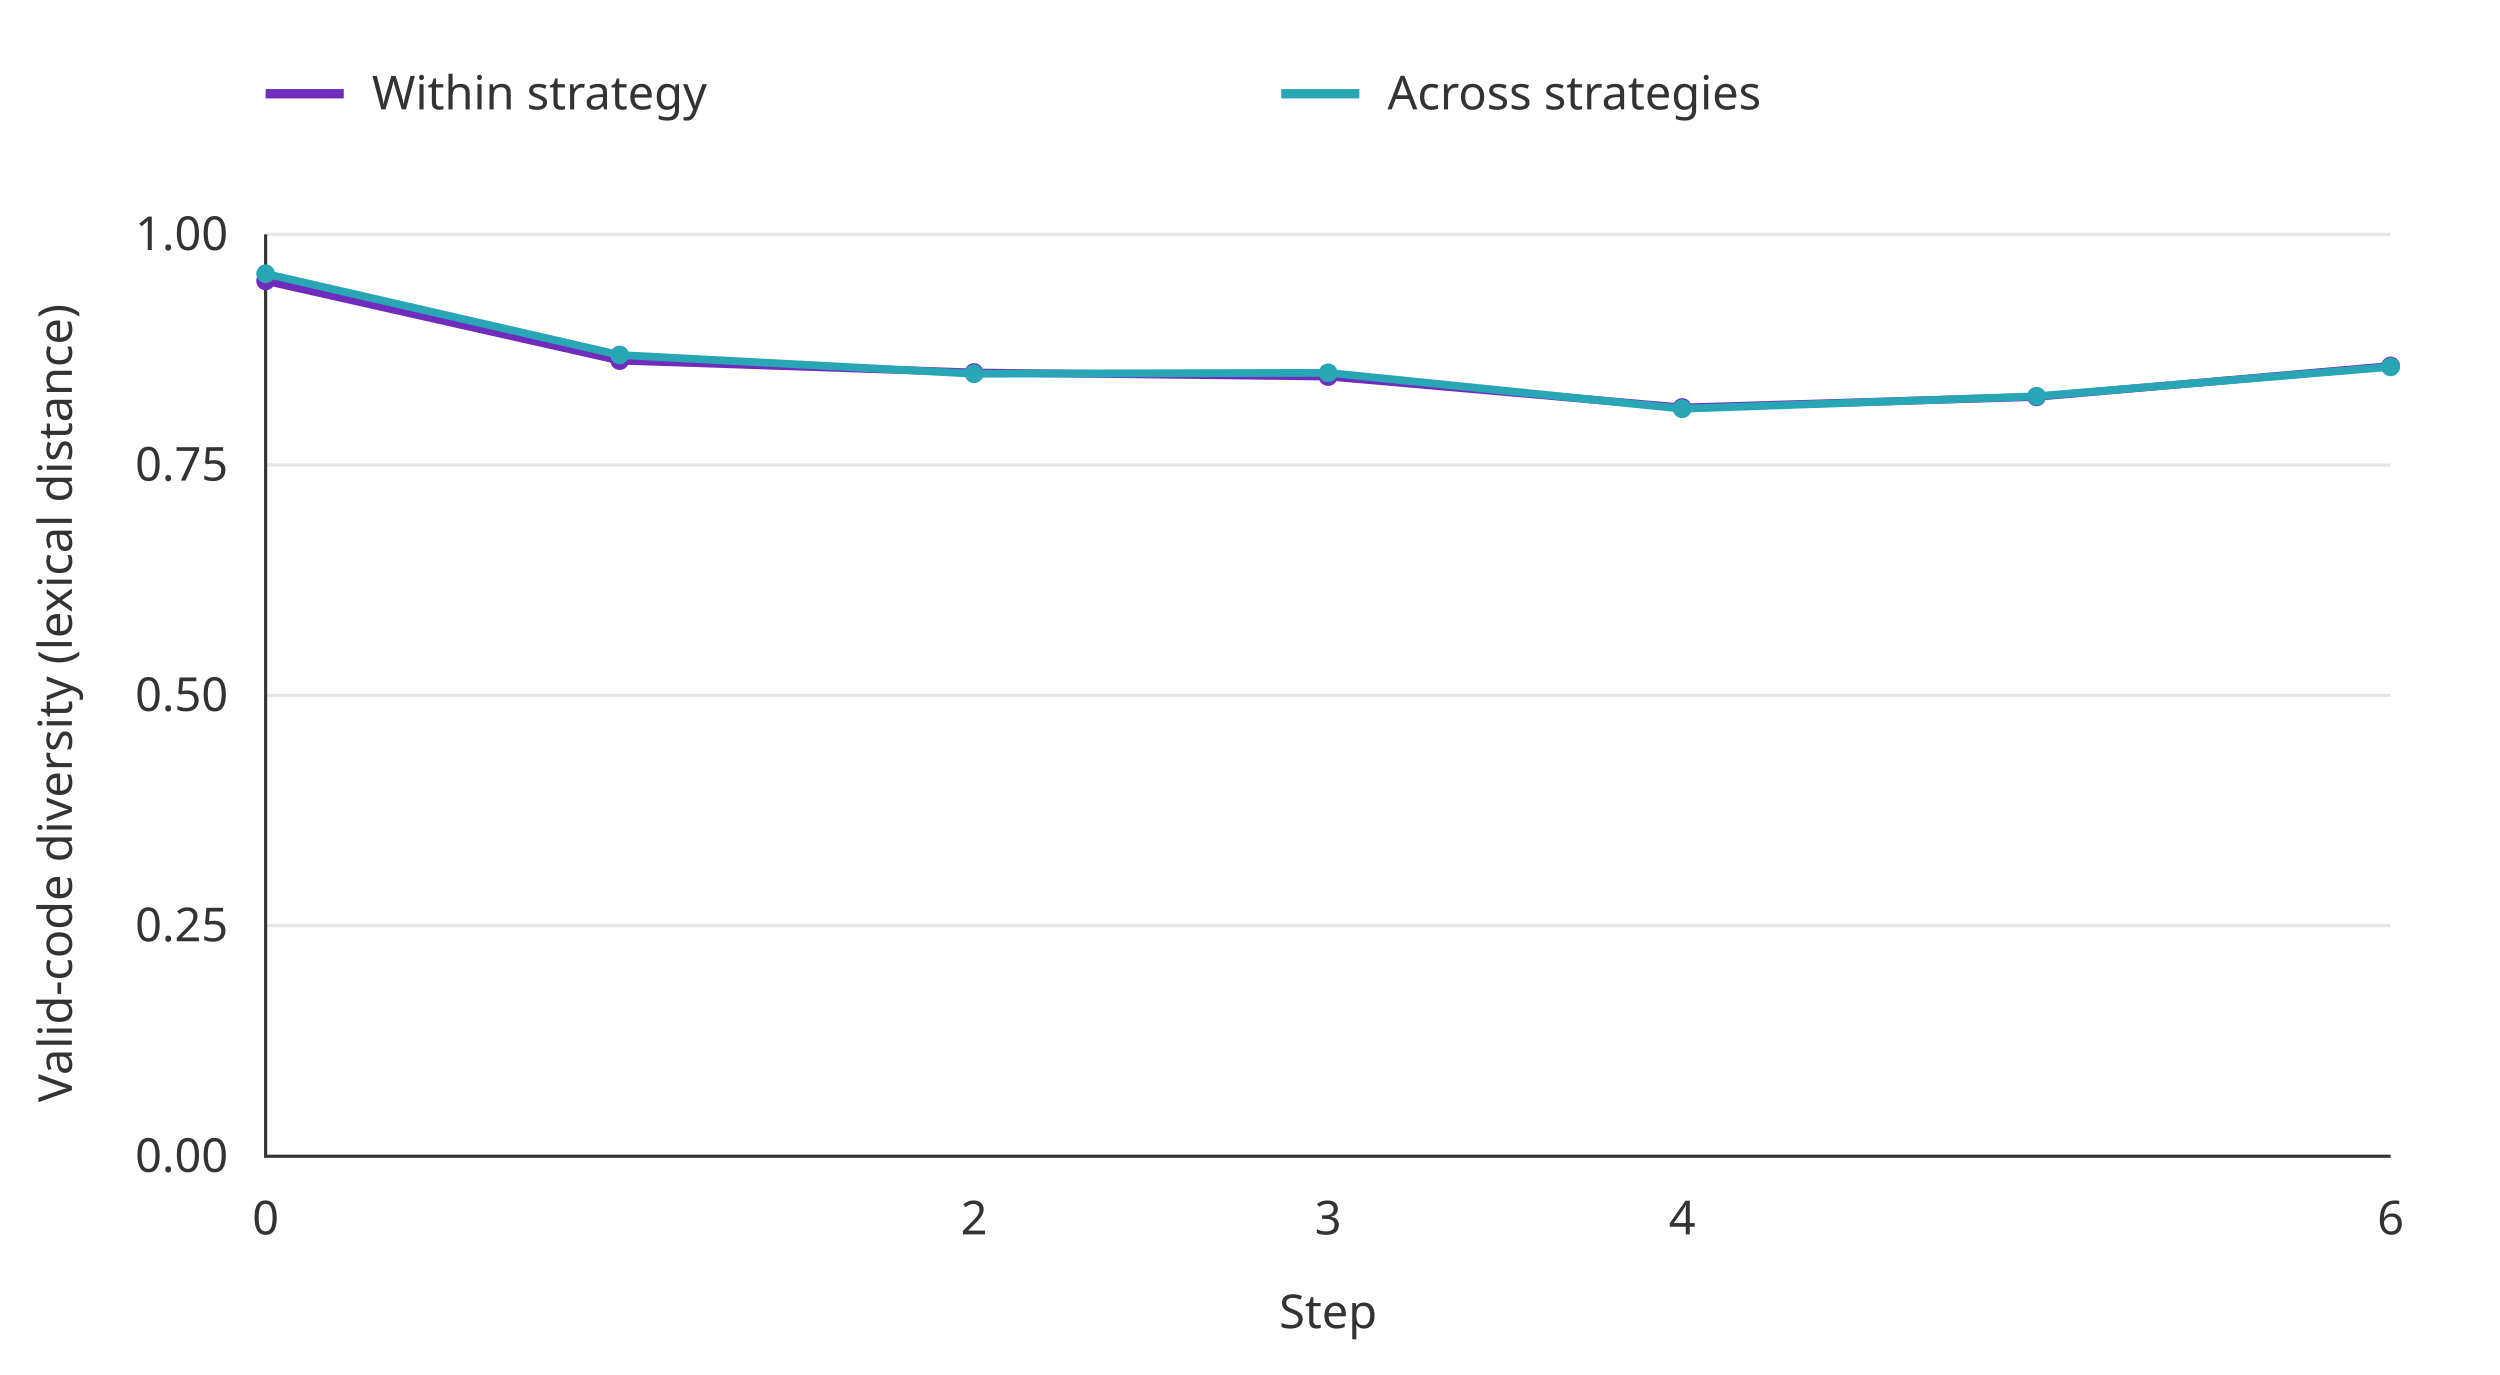
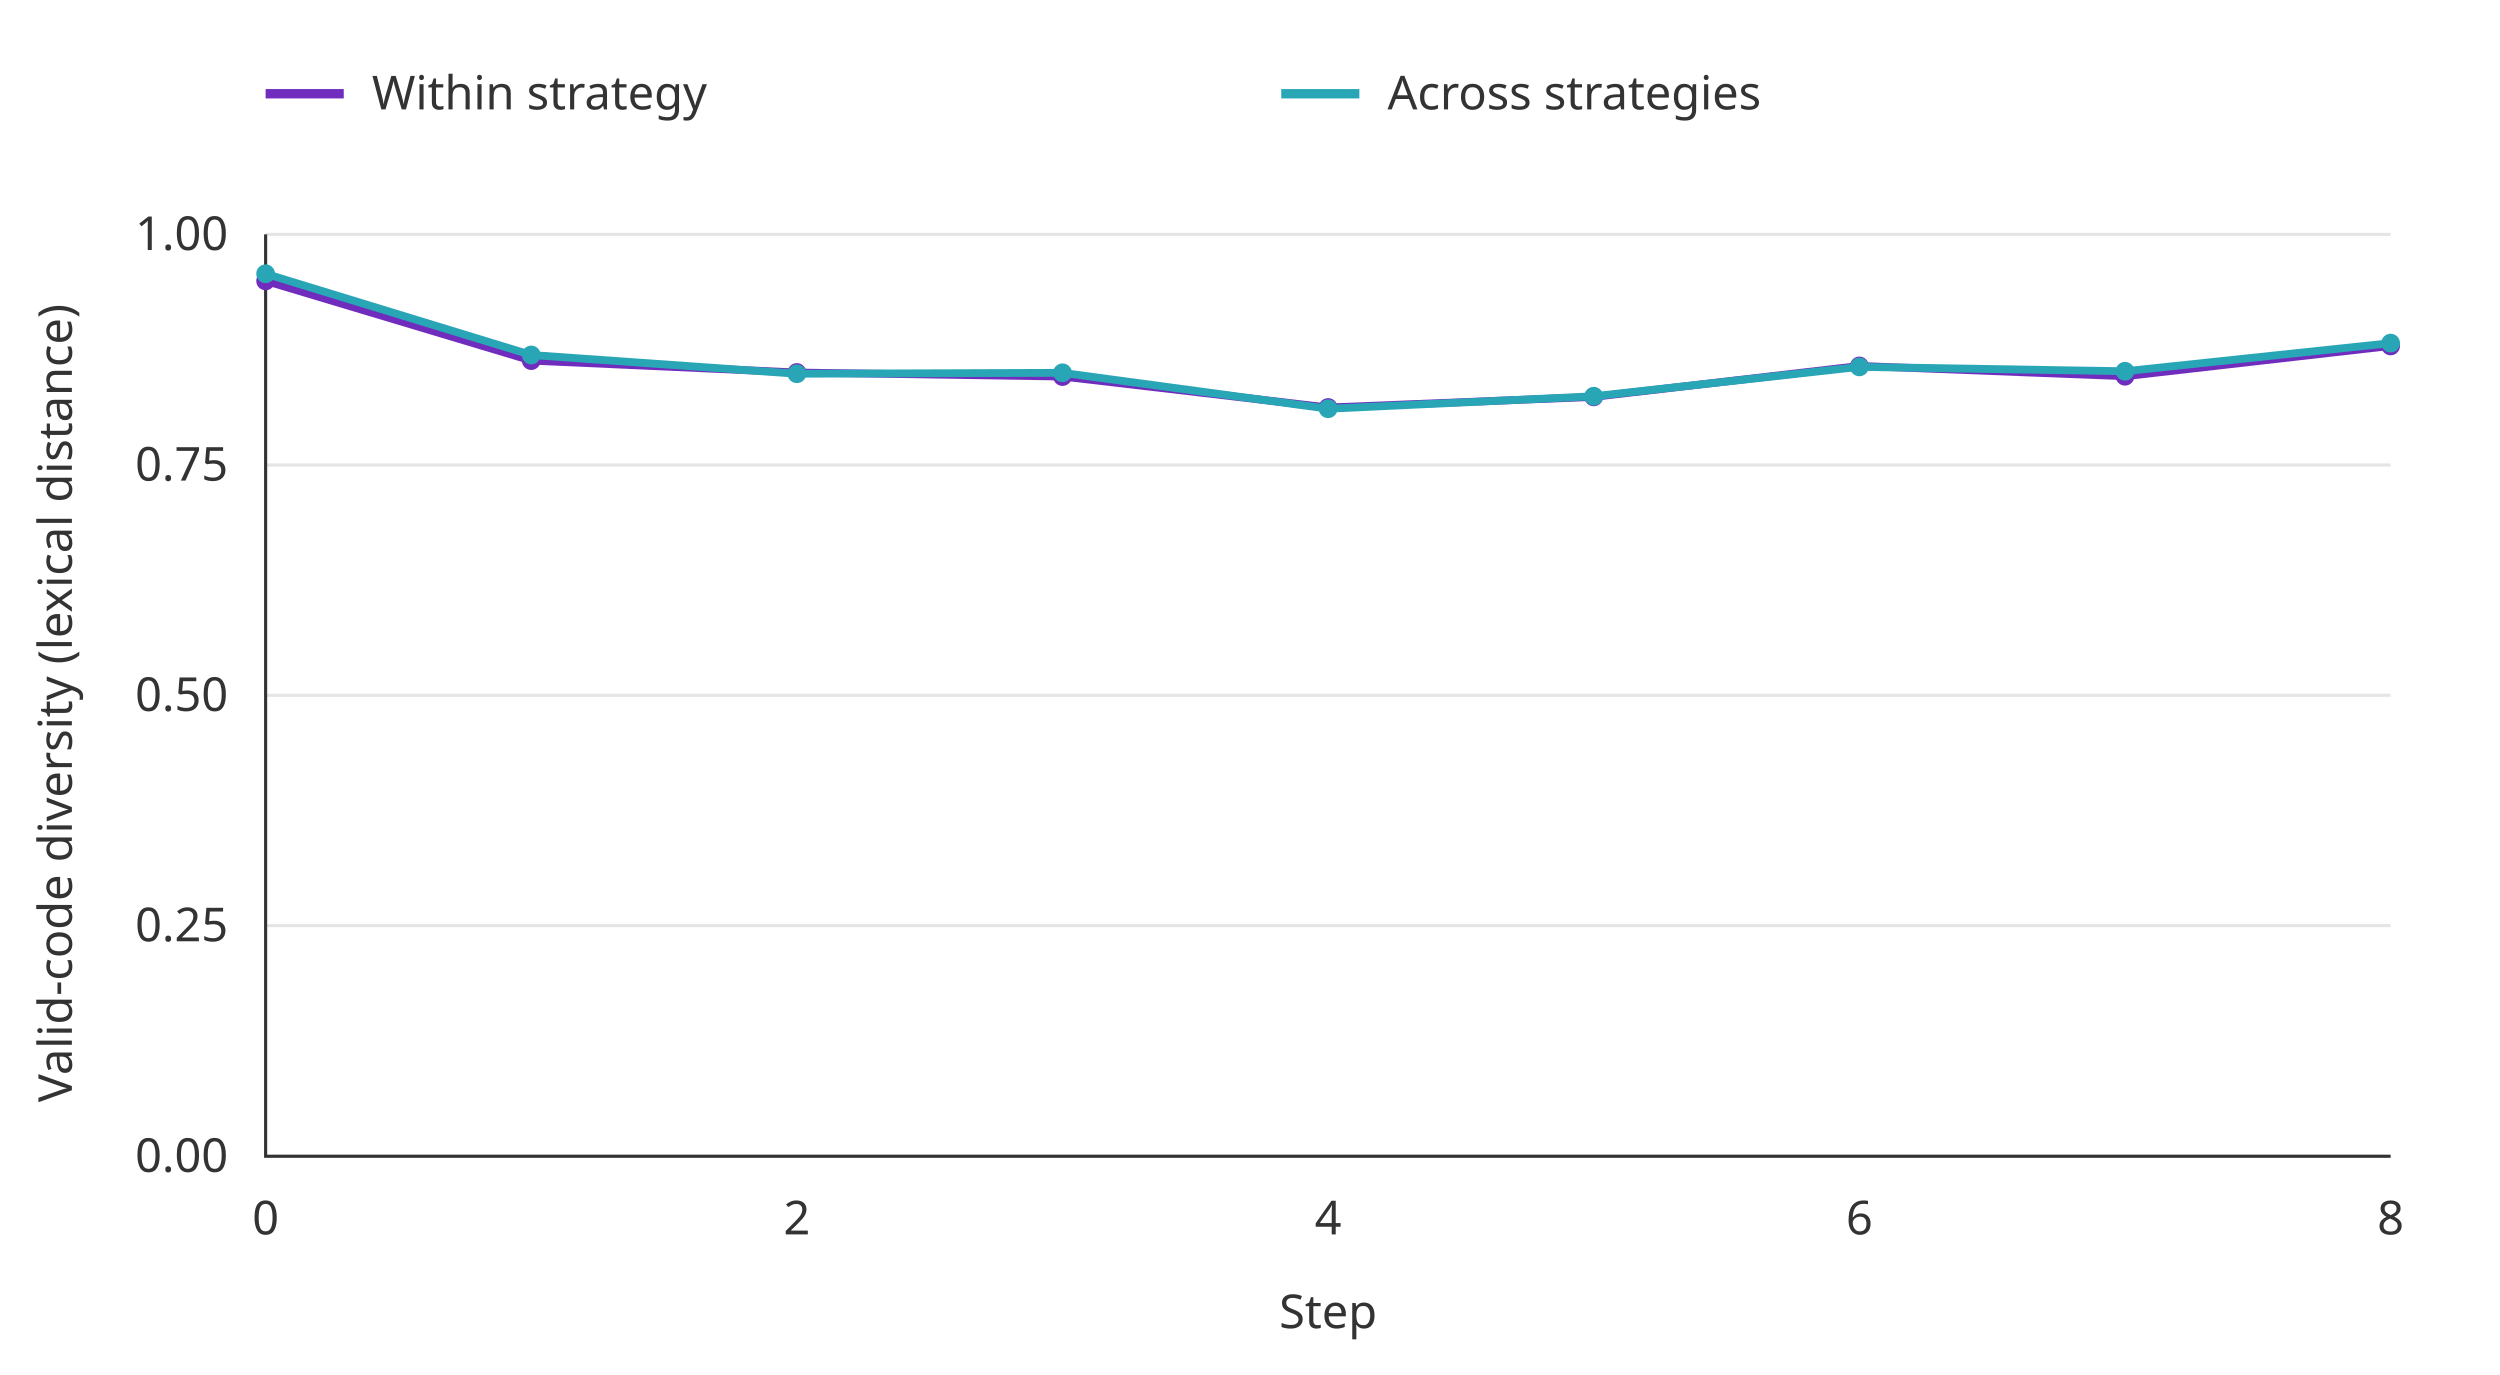
<svg xmlns="http://www.w3.org/2000/svg" width="800" height="440" viewBox="0 0 800 440">
  <rect width="100%" height="100%" fill="white" />
  <g font-family="sans-serif" font-size="15" fill="#333">
    <path d="M85,370.0 H765" stroke="#e5e5e5" />
    <text x="73" y="375.0" text-anchor="end">0.00</text>
    <path d="M85,296.2 H765" stroke="#e5e5e5" />
    <text x="73" y="301.2" text-anchor="end">0.25</text>
    <path d="M85,222.5 H765" stroke="#e5e5e5" />
    <text x="73" y="227.5" text-anchor="end">0.50</text>
    <path d="M85,148.8 H765" stroke="#e5e5e5" />
    <text x="73" y="153.8" text-anchor="end">0.75</text>
    <path d="M85,75.0 H765" stroke="#e5e5e5" />
    <text x="73" y="80.0" text-anchor="end">1.00</text>
    <text x="85.0" y="395" text-anchor="middle">0</text>
-     <text x="311.7" y="395" text-anchor="middle">2</text>
-     <text x="425.0" y="395" text-anchor="middle">3</text>
-     <text x="538.3" y="395" text-anchor="middle">4</text>
-     <text x="765.0" y="395" text-anchor="middle">6</text>
+     <text x="255.0" y="395" text-anchor="middle">2</text>
+     <text x="425.0" y="395" text-anchor="middle">4</text>
+     <text x="595.0" y="395" text-anchor="middle">6</text>
+     <text x="765.0" y="395" text-anchor="middle">8</text>
    <path d="M85,75 V370 H765" fill="none" stroke="#333" />
    <text x="425" y="425" text-anchor="middle">Step</text>
    <text transform="translate(23,225) rotate(-90)" text-anchor="middle">Valid-code diversity (lexical distance)</text>
    <path d="M85,30 h25" stroke="#702dbd" stroke-width="3" />
    <text x="119" y="35">Within strategy</text>
    <circle cx="85.0" cy="89.9" r="3" fill="#702dbd" />
-     <circle cx="198.3" cy="115.4" r="3" fill="#702dbd" />
-     <circle cx="311.7" cy="119.2" r="3" fill="#702dbd" />
-     <circle cx="425.0" cy="120.5" r="3" fill="#702dbd" />
-     <circle cx="538.3" cy="130.4" r="3" fill="#702dbd" />
-     <circle cx="651.7" cy="127.0" r="3" fill="#702dbd" />
-     <circle cx="765.0" cy="117.1" r="3" fill="#702dbd" />
-     <polyline points="85.0,89.9 198.3,115.4 311.7,119.2 425.0,120.5 538.3,130.4 651.7,127.0 765.0,117.1" fill="none" stroke="#702dbd" stroke-width="2.5" />
+     <circle cx="170.0" cy="115.4" r="3" fill="#702dbd" />
+     <circle cx="255.0" cy="119.2" r="3" fill="#702dbd" />
+     <circle cx="340.0" cy="120.5" r="3" fill="#702dbd" />
+     <circle cx="425.0" cy="130.4" r="3" fill="#702dbd" />
+     <circle cx="510.0" cy="127.0" r="3" fill="#702dbd" />
+     <circle cx="595.0" cy="117.1" r="3" fill="#702dbd" />
+     <circle cx="680.0" cy="120.4" r="3" fill="#702dbd" />
+     <circle cx="765.0" cy="110.7" r="3" fill="#702dbd" />
+     <polyline points="85.0,89.9 170.0,115.4 255.0,119.2 340.0,120.5 425.0,130.4 510.0,127.0 595.0,117.1 680.0,120.4 765.0,110.7" fill="none" stroke="#702dbd" stroke-width="2.5" />
    <path d="M410,30 h25" stroke="#29a6b6" stroke-width="3" />
    <text x="444" y="35">Across strategies</text>
    <circle cx="85.0" cy="87.6" r="3" fill="#29a6b6" />
-     <circle cx="198.3" cy="113.6" r="3" fill="#29a6b6" />
-     <circle cx="311.7" cy="119.6" r="3" fill="#29a6b6" />
-     <circle cx="425.0" cy="119.3" r="3" fill="#29a6b6" />
-     <circle cx="538.3" cy="130.8" r="3" fill="#29a6b6" />
-     <circle cx="651.7" cy="126.8" r="3" fill="#29a6b6" />
-     <circle cx="765.0" cy="117.4" r="3" fill="#29a6b6" />
-     <polyline points="85.0,87.6 198.3,113.6 311.7,119.6 425.0,119.3 538.3,130.8 651.7,126.8 765.0,117.4" fill="none" stroke="#29a6b6" stroke-width="2.5" />
+     <circle cx="170.0" cy="113.6" r="3" fill="#29a6b6" />
+     <circle cx="255.0" cy="119.6" r="3" fill="#29a6b6" />
+     <circle cx="340.0" cy="119.3" r="3" fill="#29a6b6" />
+     <circle cx="425.0" cy="130.8" r="3" fill="#29a6b6" />
+     <circle cx="510.0" cy="126.8" r="3" fill="#29a6b6" />
+     <circle cx="595.0" cy="117.4" r="3" fill="#29a6b6" />
+     <circle cx="680.0" cy="118.8" r="3" fill="#29a6b6" />
+     <circle cx="765.0" cy="109.8" r="3" fill="#29a6b6" />
+     <polyline points="85.0,87.6 170.0,113.6 255.0,119.6 340.0,119.3 425.0,130.8 510.0,126.8 595.0,117.4 680.0,118.8 765.0,109.8" fill="none" stroke="#29a6b6" stroke-width="2.5" />
  </g>
</svg>
